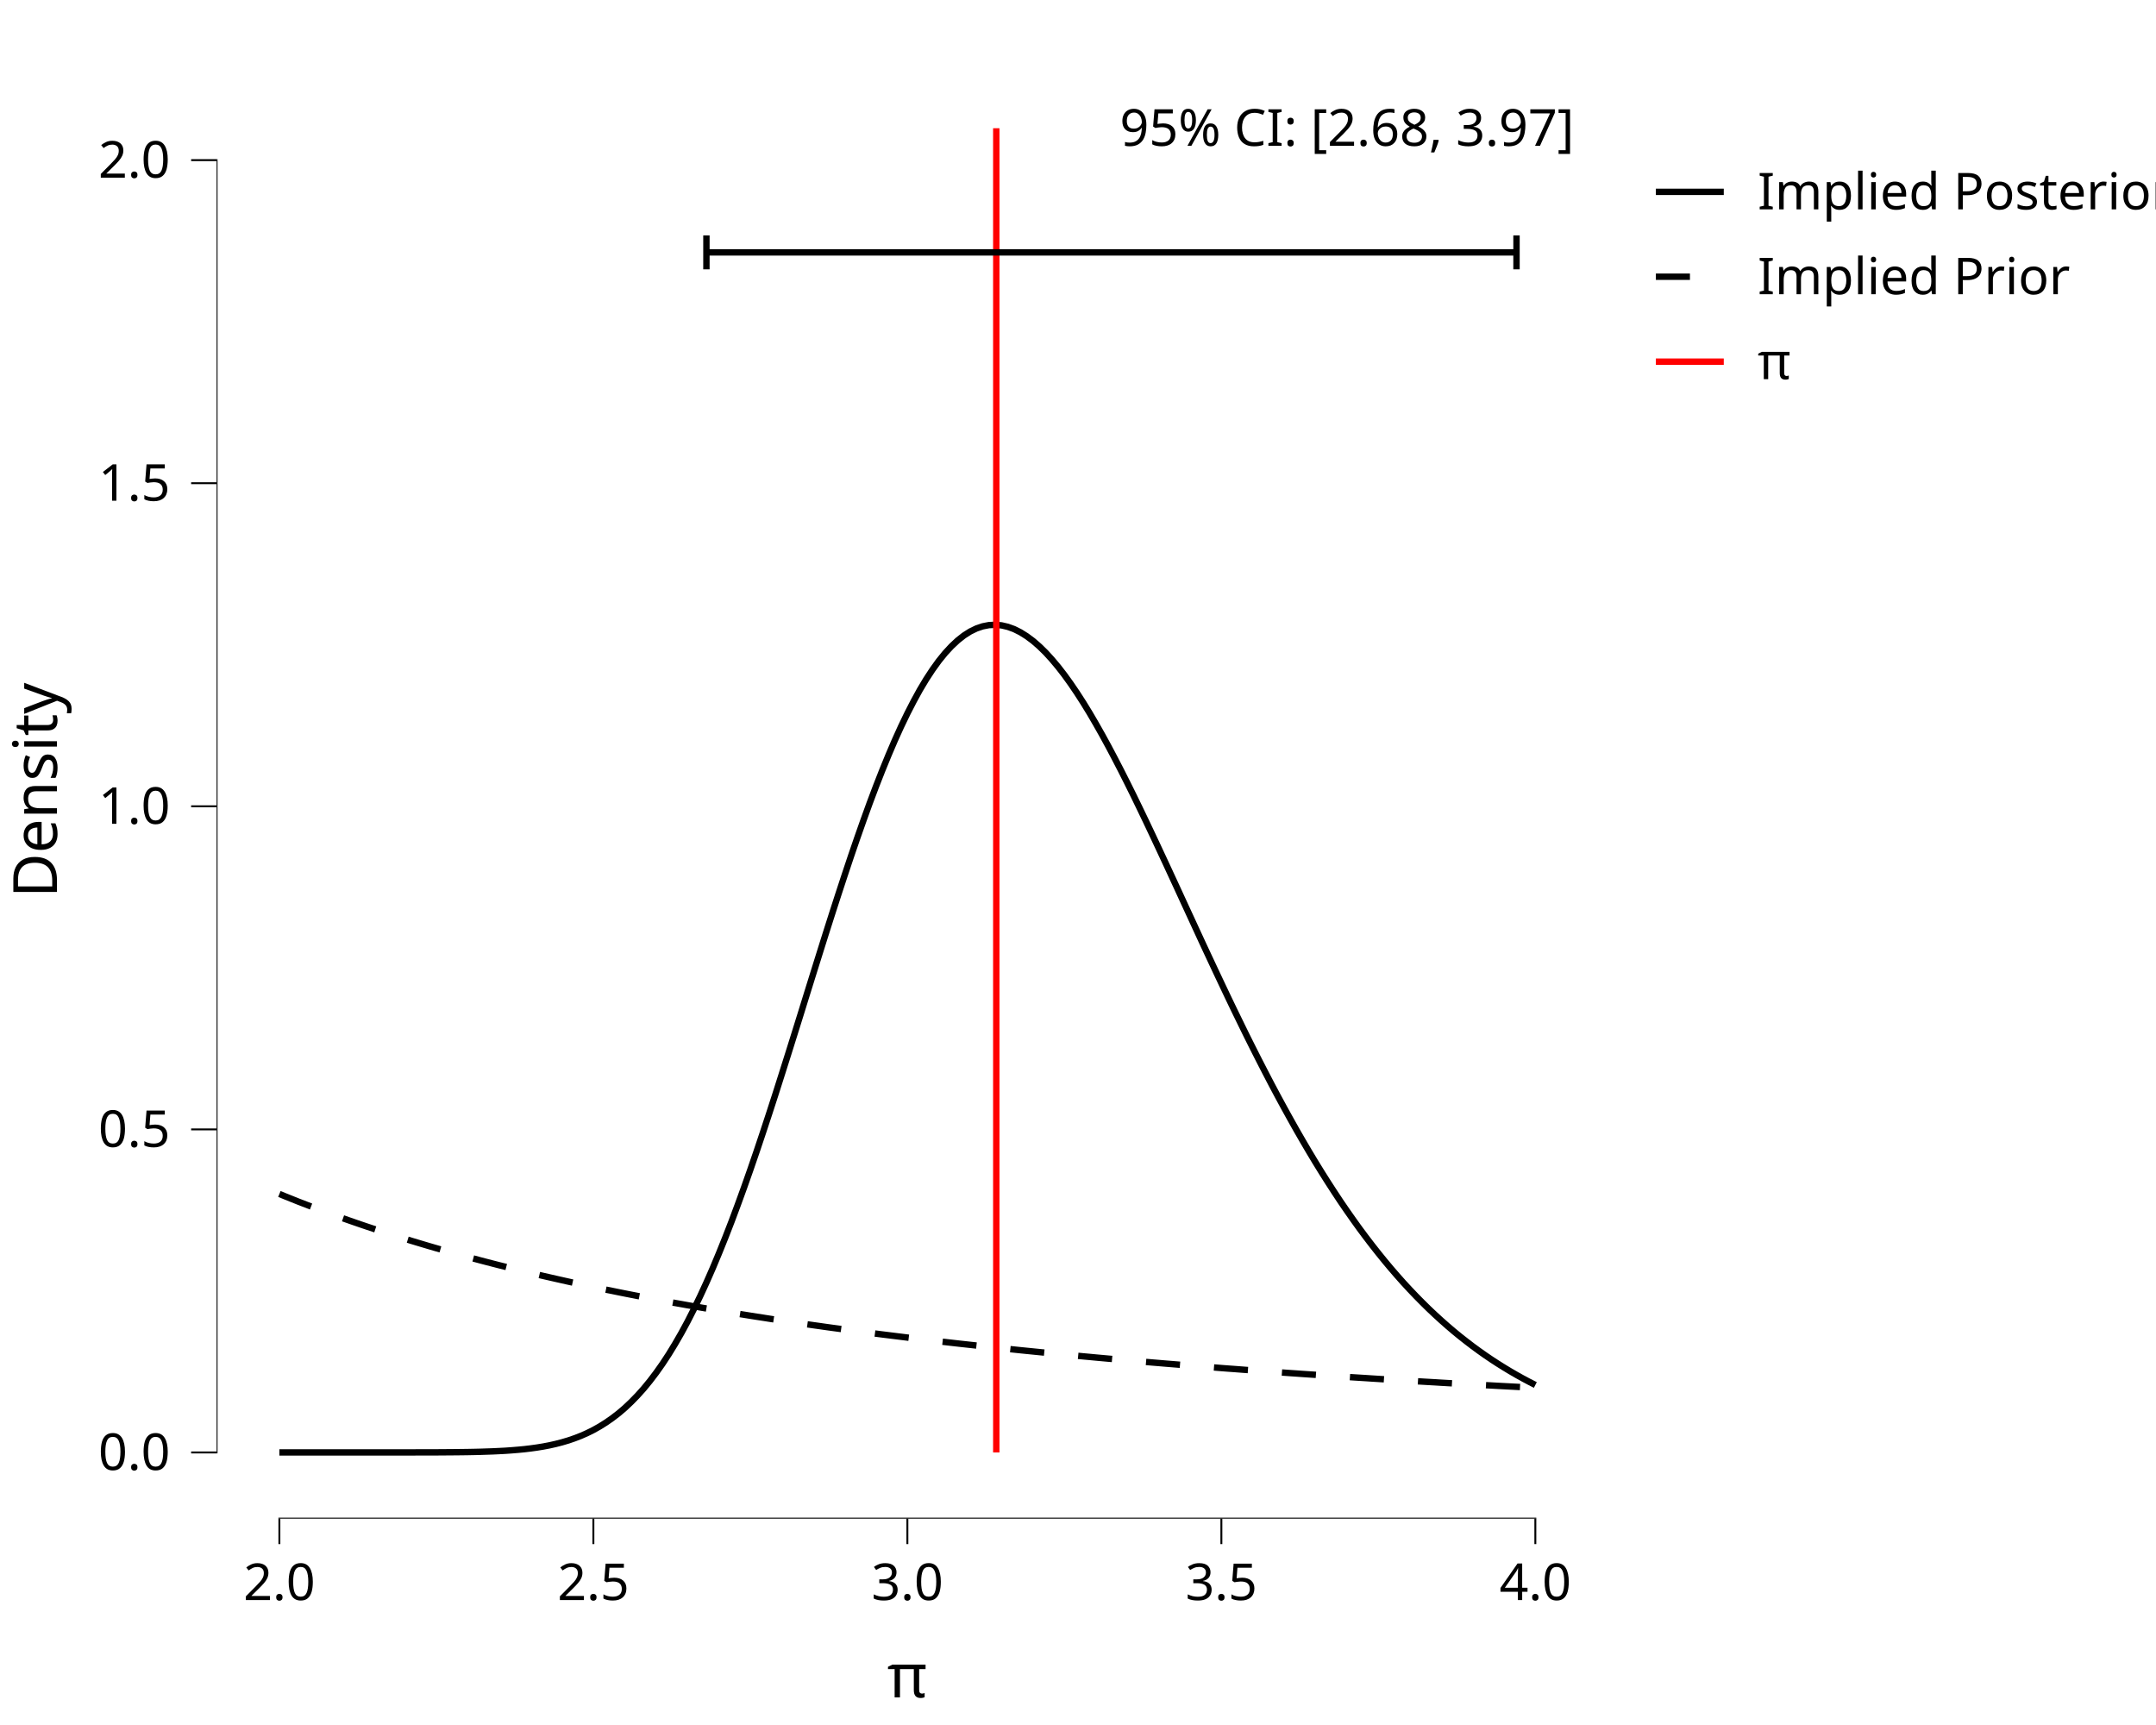
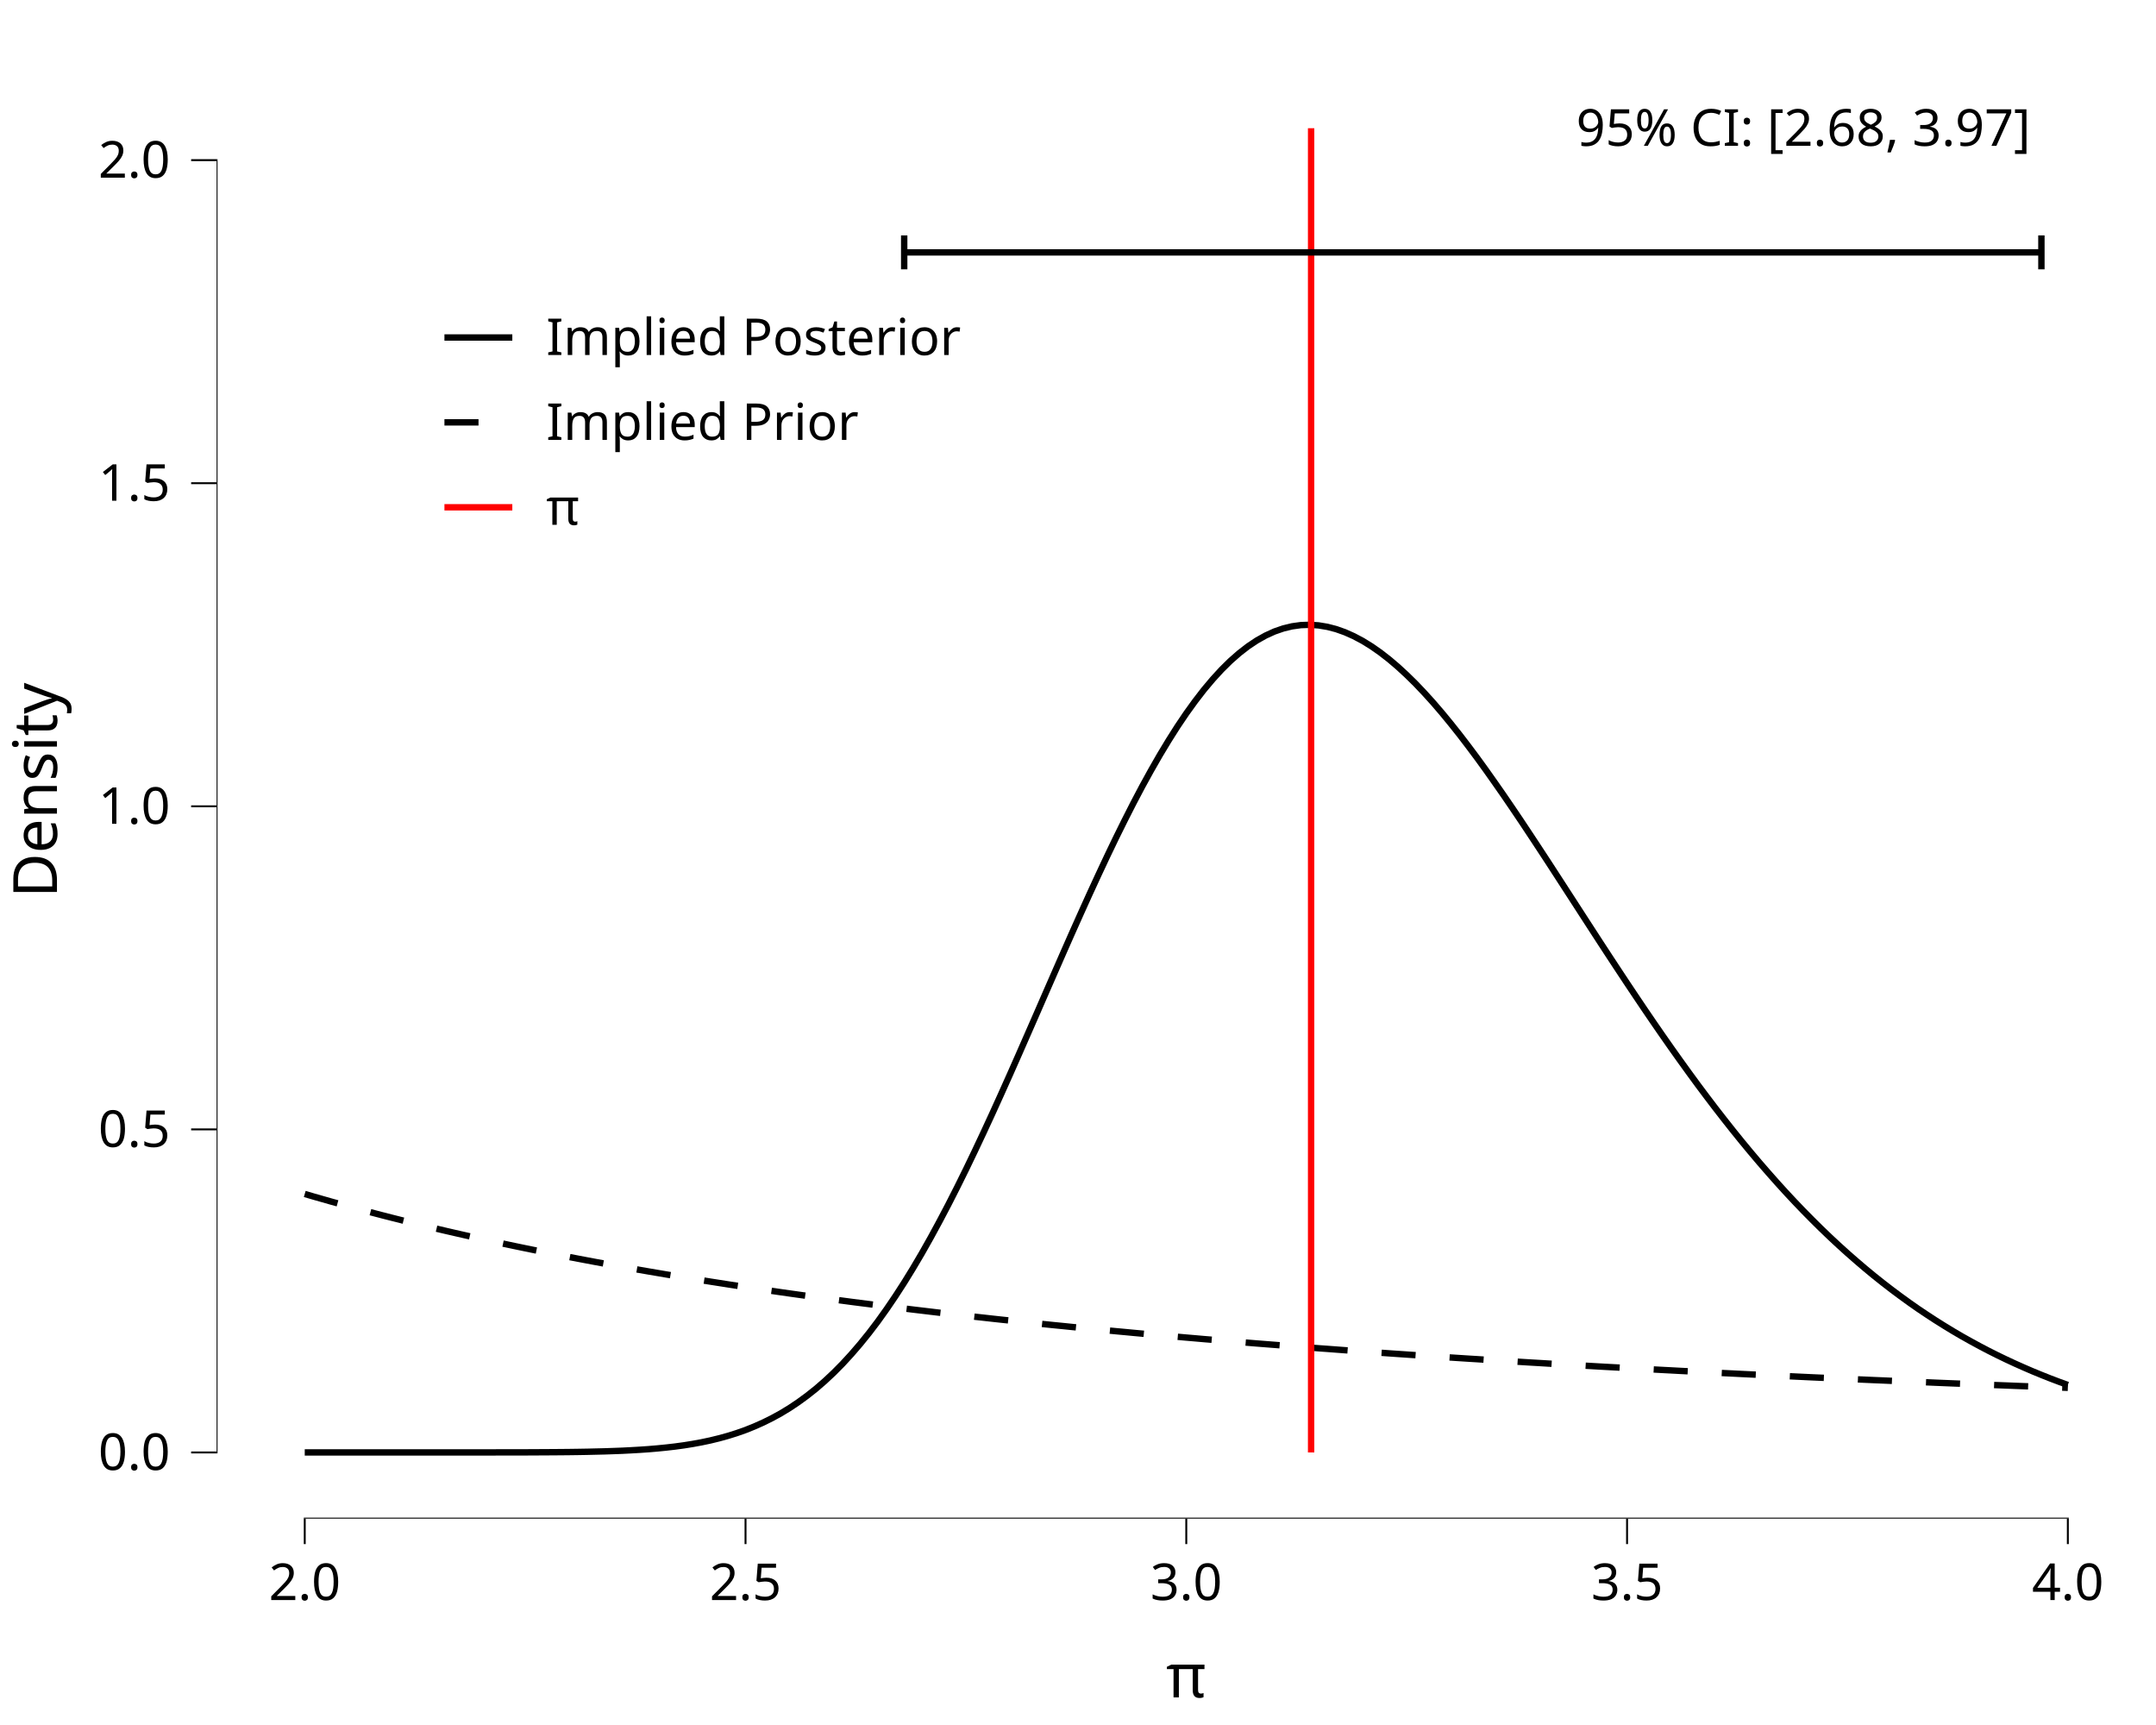
<svg xmlns="http://www.w3.org/2000/svg" class="svglite" data-engine-version="2.0" width="720.00pt" height="576.00pt" viewBox="0 0 720.00 576.00">
  <defs>
    <style type="text/css">
    .svglite line, .svglite polyline, .svglite polygon, .svglite path, .svglite rect, .svglite circle {
      fill: none;
      stroke: #000000;
      stroke-linecap: round;
      stroke-linejoin: round;
      stroke-miterlimit: 10.00;
    }
  </style>
  </defs>
  <rect width="100%" height="100%" style="stroke: none; fill: #FFFFFF;" />
  <defs>
    <clipPath id="cpMC4wMHw3MjAuMDB8MC4wMHw1NzYuMDA=">
      <rect x="0.00" y="0.00" width="720.00" height="576.00" />
    </clipPath>
  </defs>
  <g clip-path="url(#cpMC4wMHw3MjAuMDB8MC4wMHw1NzYuMDA=)">
    <rect x="0.00" y="0.00" width="720.00" height="576.00" style="stroke-width: 10.67; stroke: none;" />
  </g>
  <defs>
-     <clipPath id="cpNzIuMzN8NTMzLjcxfDIwLjcxfDUwNy4wOQ==">
-       <rect x="72.33" y="20.71" width="461.38" height="486.39" />
+     <clipPath id="cpNzIuMzN8NzIwLjAwfDIwLjcxfDUwNy4wOQ==">
+       <rect x="72.33" y="20.71" width="647.67" height="486.39" />
    </clipPath>
  </defs>
-   <g clip-path="url(#cpNzIuMzN8NTMzLjcxfDIwLjcxfDUwNy4wOQ==)">
-     <rect x="72.33" y="20.71" width="461.38" height="486.39" style="stroke-width: 10.67; stroke: none;" />
-     <polyline points="93.30,484.99 95.40,484.99 97.50,484.99 99.59,484.99 101.69,484.99 103.79,484.99 105.88,484.99 107.98,484.99 110.08,484.99 112.18,484.99 114.27,484.99 116.37,484.99 118.47,484.99 120.56,484.99 122.66,484.99 124.76,484.98 126.86,484.98 128.95,484.98 131.05,484.98 133.15,484.98 135.24,484.98 137.34,484.98 139.44,484.97 141.54,484.97 143.63,484.96 145.73,484.96 147.83,484.94 149.92,484.93 152.02,484.91 154.12,484.89 156.22,484.86 158.31,484.82 160.41,484.77 162.51,484.70 164.60,484.63 166.70,484.53 168.80,484.42 170.90,484.27 172.99,484.10 175.09,483.90 177.19,483.65 179.29,483.36 181.38,483.02 183.48,482.62 185.58,482.15 187.67,481.61 189.77,480.99 191.87,480.27 193.97,479.46 196.06,478.54 198.16,477.50 200.26,476.32 202.35,475.01 204.45,473.55 206.55,471.94 208.65,470.15 210.74,468.18 212.84,466.03 214.94,463.69 217.03,461.14 219.13,458.38 221.23,455.41 223.33,452.21 225.42,448.79 227.52,445.15 229.62,441.27 231.71,437.16 233.81,432.83 235.91,428.27 238.01,423.49 240.10,418.49 242.20,413.28 244.30,407.87 246.39,402.27 248.49,396.49 250.59,390.53 252.69,384.42 254.78,378.18 256.88,371.80 258.98,365.32 261.07,358.74 263.17,352.10 265.27,345.40 267.37,338.67 269.46,331.92 271.56,325.18 273.66,318.47 275.75,311.81 277.85,305.21 279.95,298.71 282.05,292.31 284.14,286.04 286.24,279.92 288.34,273.96 290.43,268.18 292.53,262.60 294.63,257.24 296.73,252.11 298.82,247.22 300.92,242.58 303.02,238.22 305.12,234.13 307.21,230.32 309.31,226.81 311.41,223.60 313.50,220.70 315.60,218.11 317.70,215.83 319.80,213.86 321.89,212.21 323.99,210.87 326.09,209.85 328.18,209.14 330.28,208.73 332.38,208.63 334.48,208.82 336.57,209.31 338.67,210.07 340.77,211.12 342.86,212.43 344.96,213.99 347.06,215.81 349.16,217.86 351.25,220.15 353.35,222.65 355.45,225.36 357.54,228.26 359.64,231.35 361.74,234.61 363.84,238.03 365.93,241.61 368.03,245.32 370.13,249.16 372.22,253.11 374.32,257.17 376.42,261.33 378.52,265.56 380.61,269.87 382.71,274.24 384.81,278.67 386.90,283.13 389.00,287.63 391.10,292.16 393.20,296.70 395.29,301.25 397.39,305.80 399.49,310.35 401.58,314.88 403.68,319.38 405.78,323.86 407.88,328.31 409.97,332.72 412.07,337.09 414.17,341.40 416.26,345.67 418.36,349.87 420.46,354.02 422.56,358.10 424.65,362.12 426.75,366.06 428.85,369.93 430.95,373.73 433.04,377.45 435.14,381.09 437.24,384.66 439.33,388.14 441.43,391.54 443.53,394.86 445.63,398.10 447.72,401.26 449.82,404.33 451.92,407.32 454.01,410.23 456.11,413.05 458.21,415.80 460.31,418.46 462.40,421.04 464.50,423.55 466.60,425.98 468.69,428.33 470.79,430.60 472.89,432.80 474.99,434.93 477.08,436.99 479.18,438.97 481.28,440.89 483.37,442.74 485.47,444.53 487.57,446.25 489.67,447.90 491.76,449.50 493.86,451.04 495.96,452.52 498.05,453.94 500.15,455.31 502.25,456.62 504.35,457.89 506.44,459.10 508.54,460.27 510.64,461.39 512.73,462.46 " style="stroke-width: 2.13; stroke-linecap: butt;" />
-     <polyline points="93.30,398.68 95.40,399.54 97.50,400.38 99.59,401.22 101.69,402.03 103.79,402.84 105.88,403.64 107.98,404.42 110.08,405.19 112.18,405.96 114.27,406.71 116.37,407.45 118.47,408.18 120.56,408.90 122.66,409.61 124.76,410.31 126.86,411.00 128.95,411.68 131.05,412.35 133.15,413.01 135.24,413.66 137.34,414.31 139.44,414.94 141.54,415.57 143.63,416.19 145.73,416.80 147.83,417.40 149.92,417.99 152.02,418.58 154.12,419.16 156.22,419.73 158.31,420.29 160.41,420.85 162.51,421.40 164.60,421.94 166.70,422.48 168.80,423.00 170.90,423.53 172.99,424.04 175.09,424.55 177.19,425.05 179.29,425.55 181.38,426.04 183.48,426.52 185.58,427.00 187.67,427.47 189.77,427.94 191.87,428.40 193.97,428.86 196.06,429.31 198.16,429.75 200.26,430.19 202.35,430.63 204.45,431.05 206.55,431.48 208.65,431.90 210.74,432.31 212.84,432.72 214.94,433.12 217.03,433.52 219.13,433.92 221.23,434.31 223.33,434.70 225.42,435.08 227.52,435.45 229.62,435.83 231.71,436.20 233.81,436.56 235.91,436.92 238.01,437.28 240.10,437.63 242.20,437.98 244.30,438.33 246.39,438.67 248.49,439.00 250.59,439.34 252.69,439.67 254.78,439.99 256.88,440.32 258.98,440.64 261.07,440.95 263.17,441.27 265.27,441.58 267.37,441.88 269.46,442.19 271.56,442.49 273.66,442.78 275.75,443.08 277.85,443.37 279.95,443.65 282.05,443.94 284.14,444.22 286.24,444.50 288.34,444.77 290.43,445.05 292.53,445.32 294.63,445.59 296.73,445.85 298.82,446.11 300.92,446.37 303.02,446.63 305.12,446.88 307.21,447.14 309.31,447.38 311.41,447.63 313.50,447.88 315.60,448.12 317.70,448.36 319.80,448.60 321.89,448.83 323.99,449.06 326.09,449.29 328.18,449.52 330.28,449.75 332.38,449.97 334.48,450.20 336.57,450.41 338.67,450.63 340.77,450.85 342.86,451.06 344.96,451.27 347.06,451.48 349.16,451.69 351.25,451.90 353.35,452.10 355.45,452.30 357.54,452.50 359.64,452.70 361.74,452.90 363.84,453.09 365.93,453.29 368.03,453.48 370.13,453.67 372.22,453.85 374.32,454.04 376.42,454.23 378.52,454.41 380.61,454.59 382.71,454.77 384.81,454.95 386.90,455.12 389.00,455.30 391.10,455.47 393.20,455.64 395.29,455.81 397.39,455.98 399.49,456.15 401.58,456.32 403.68,456.48 405.78,456.64 407.88,456.81 409.97,456.97 412.07,457.12 414.17,457.28 416.26,457.44 418.36,457.59 420.46,457.75 422.56,457.90 424.65,458.05 426.75,458.20 428.85,458.35 430.95,458.50 433.04,458.64 435.14,458.79 437.24,458.93 439.33,459.07 441.43,459.22 443.53,459.36 445.63,459.49 447.72,459.63 449.82,459.77 451.92,459.91 454.01,460.04 456.11,460.17 458.21,460.31 460.31,460.44 462.40,460.57 464.50,460.70 466.60,460.83 468.69,460.95 470.79,461.08 472.89,461.20 474.99,461.33 477.08,461.45 479.18,461.57 481.28,461.70 483.37,461.82 485.47,461.94 487.57,462.05 489.67,462.17 491.76,462.29 493.86,462.41 495.96,462.52 498.05,462.63 500.15,462.75 502.25,462.86 504.35,462.97 506.44,463.08 508.54,463.19 510.64,463.30 512.73,463.41 " style="stroke-width: 2.13; stroke-dasharray: 11.38,11.38; stroke-linecap: butt;" />
-     <polyline points="332.71,484.99 332.71,480.52 332.71,476.05 332.71,471.59 332.71,467.12 332.71,462.65 332.71,458.19 332.71,453.72 332.71,449.25 332.71,444.79 332.71,440.32 332.71,435.86 332.71,431.39 332.71,426.92 332.71,422.46 332.71,417.99 332.71,413.52 332.71,409.06 332.71,404.59 332.71,400.12 332.71,395.66 332.71,391.19 332.71,386.73 332.71,382.26 332.71,377.79 332.71,373.33 332.71,368.86 332.71,364.39 332.71,359.93 332.71,355.46 332.71,350.99 332.71,346.53 332.71,342.06 332.71,337.60 332.71,333.13 332.71,328.66 332.71,324.20 332.71,319.73 332.71,315.26 332.71,310.80 332.71,306.33 332.71,301.87 332.71,297.40 332.71,292.93 332.71,288.47 332.71,284.00 332.71,279.53 332.71,275.07 332.71,270.60 332.71,266.13 332.71,261.67 332.71,257.20 332.71,252.74 332.71,248.27 332.71,243.80 332.71,239.34 332.71,234.87 332.71,230.40 332.71,225.94 332.71,221.47 332.71,217.00 332.71,212.54 332.71,208.07 332.71,203.61 332.71,199.14 332.71,194.67 332.71,190.21 332.71,185.74 332.71,181.27 332.71,176.81 332.71,172.34 332.71,167.87 332.71,163.41 332.71,158.94 332.71,154.48 332.71,150.01 332.71,145.54 332.71,141.08 332.71,136.61 332.71,132.14 332.71,127.68 332.71,123.21 332.71,118.74 332.71,114.28 332.71,109.81 332.71,105.35 332.71,100.88 332.71,96.41 332.71,91.95 332.71,87.48 332.71,83.01 332.71,78.55 332.71,74.08 332.71,69.61 332.71,65.15 332.71,60.68 332.71,56.22 332.71,51.75 332.71,47.28 332.71,42.82 " style="stroke-width: 2.13; stroke: #FF0000; stroke-linecap: butt;" />
-     <line x1="92.98" y1="507.09" x2="513.05" y2="507.09" style="stroke-width: 0.64; stroke-linecap: butt;" />
+   <g clip-path="url(#cpNzIuMzN8NzIwLjAwfDIwLjcxfDUwNy4wOQ==)">
+     <rect x="72.33" y="20.71" width="647.67" height="486.39" style="stroke-width: 10.67; stroke: none;" />
+     <polyline points="101.77,484.99 104.71,484.99 107.66,484.99 110.60,484.99 113.54,484.99 116.49,484.99 119.43,484.99 122.38,484.99 125.32,484.99 128.26,484.99 131.21,484.99 134.15,484.99 137.10,484.99 140.04,484.99 142.98,484.99 145.93,484.98 148.87,484.98 151.82,484.98 154.76,484.98 157.70,484.98 160.65,484.98 163.59,484.98 166.54,484.97 169.48,484.97 172.42,484.96 175.37,484.96 178.31,484.94 181.26,484.93 184.20,484.91 187.14,484.89 190.09,484.86 193.03,484.82 195.98,484.77 198.92,484.70 201.86,484.63 204.81,484.53 207.75,484.42 210.70,484.27 213.64,484.10 216.58,483.90 219.53,483.65 222.47,483.36 225.42,483.02 228.36,482.62 231.30,482.15 234.25,481.61 237.19,480.99 240.14,480.27 243.08,479.46 246.02,478.54 248.97,477.50 251.91,476.32 254.85,475.01 257.80,473.55 260.74,471.94 263.69,470.15 266.63,468.18 269.57,466.03 272.52,463.69 275.46,461.14 278.41,458.38 281.35,455.41 284.29,452.21 287.24,448.79 290.18,445.15 293.13,441.27 296.07,437.16 299.01,432.83 301.96,428.27 304.90,423.49 307.85,418.49 310.79,413.28 313.73,407.87 316.68,402.27 319.62,396.49 322.57,390.53 325.51,384.42 328.45,378.18 331.40,371.80 334.34,365.32 337.29,358.74 340.23,352.10 343.17,345.40 346.12,338.67 349.06,331.92 352.01,325.18 354.95,318.47 357.89,311.81 360.84,305.21 363.78,298.71 366.73,292.31 369.67,286.04 372.61,279.92 375.56,273.96 378.50,268.18 381.44,262.60 384.39,257.24 387.33,252.11 390.28,247.22 393.22,242.58 396.16,238.22 399.11,234.13 402.05,230.32 405.00,226.81 407.94,223.60 410.88,220.70 413.83,218.11 416.77,215.83 419.72,213.86 422.66,212.21 425.60,210.87 428.55,209.85 431.49,209.14 434.44,208.73 437.38,208.63 440.32,208.82 443.27,209.31 446.21,210.07 449.16,211.12 452.10,212.43 455.04,213.99 457.99,215.81 460.93,217.86 463.88,220.15 466.82,222.65 469.76,225.36 472.71,228.26 475.65,231.35 478.60,234.61 481.54,238.03 484.48,241.61 487.43,245.32 490.37,249.16 493.32,253.11 496.26,257.17 499.20,261.33 502.15,265.56 505.09,269.87 508.04,274.24 510.98,278.67 513.92,283.13 516.87,287.63 519.81,292.16 522.75,296.70 525.70,301.25 528.64,305.80 531.59,310.35 534.53,314.88 537.47,319.38 540.42,323.86 543.36,328.31 546.31,332.72 549.25,337.09 552.19,341.40 555.14,345.67 558.08,349.87 561.03,354.02 563.97,358.10 566.91,362.12 569.86,366.06 572.80,369.93 575.75,373.73 578.69,377.45 581.63,381.09 584.58,384.66 587.52,388.14 590.47,391.54 593.41,394.86 596.35,398.10 599.30,401.26 602.24,404.33 605.19,407.32 608.13,410.23 611.07,413.05 614.02,415.80 616.96,418.46 619.91,421.04 622.85,423.55 625.79,425.98 628.74,428.33 631.68,430.60 634.63,432.80 637.57,434.93 640.51,436.99 643.46,438.97 646.40,440.89 649.35,442.74 652.29,444.53 655.23,446.25 658.18,447.90 661.12,449.50 664.06,451.04 667.01,452.52 669.95,453.94 672.90,455.31 675.84,456.62 678.78,457.89 681.73,459.10 684.67,460.27 687.62,461.39 690.56,462.46 " style="stroke-width: 2.13; stroke-linecap: butt;" />
+     <polyline points="101.77,398.68 104.71,399.54 107.66,400.38 110.60,401.22 113.54,402.03 116.49,402.84 119.43,403.64 122.38,404.42 125.32,405.19 128.26,405.96 131.21,406.71 134.15,407.45 137.10,408.18 140.04,408.90 142.98,409.61 145.93,410.31 148.87,411.00 151.82,411.68 154.76,412.35 157.70,413.01 160.65,413.66 163.59,414.31 166.54,414.94 169.48,415.57 172.42,416.19 175.37,416.80 178.31,417.40 181.26,417.99 184.20,418.58 187.14,419.16 190.09,419.73 193.03,420.29 195.98,420.85 198.92,421.40 201.86,421.94 204.81,422.48 207.75,423.00 210.70,423.53 213.64,424.04 216.58,424.55 219.53,425.05 222.47,425.55 225.42,426.04 228.36,426.52 231.30,427.00 234.25,427.47 237.19,427.94 240.14,428.40 243.08,428.86 246.02,429.31 248.97,429.75 251.91,430.19 254.85,430.63 257.80,431.05 260.74,431.48 263.69,431.90 266.63,432.31 269.57,432.72 272.52,433.12 275.46,433.52 278.41,433.92 281.35,434.31 284.29,434.70 287.24,435.08 290.18,435.45 293.13,435.83 296.07,436.20 299.01,436.56 301.96,436.92 304.90,437.28 307.85,437.63 310.79,437.98 313.73,438.33 316.68,438.67 319.62,439.00 322.57,439.34 325.51,439.67 328.45,439.99 331.40,440.32 334.34,440.64 337.29,440.95 340.23,441.27 343.17,441.58 346.12,441.88 349.06,442.19 352.01,442.49 354.95,442.78 357.89,443.08 360.84,443.37 363.78,443.65 366.73,443.94 369.67,444.22 372.61,444.50 375.56,444.77 378.50,445.05 381.44,445.32 384.39,445.59 387.33,445.85 390.28,446.11 393.22,446.37 396.16,446.63 399.11,446.88 402.05,447.14 405.00,447.38 407.94,447.63 410.88,447.88 413.83,448.12 416.77,448.36 419.72,448.60 422.66,448.83 425.60,449.06 428.55,449.29 431.49,449.52 434.44,449.75 437.38,449.97 440.32,450.20 443.27,450.41 446.21,450.63 449.16,450.85 452.10,451.06 455.04,451.27 457.99,451.48 460.93,451.69 463.88,451.90 466.82,452.10 469.76,452.30 472.71,452.50 475.65,452.70 478.60,452.90 481.54,453.09 484.48,453.29 487.43,453.48 490.37,453.67 493.32,453.85 496.26,454.04 499.20,454.23 502.15,454.41 505.09,454.59 508.04,454.77 510.98,454.95 513.92,455.12 516.87,455.30 519.81,455.47 522.75,455.64 525.70,455.81 528.64,455.98 531.59,456.15 534.53,456.32 537.47,456.48 540.42,456.64 543.36,456.81 546.31,456.97 549.25,457.12 552.19,457.28 555.14,457.44 558.08,457.59 561.03,457.75 563.97,457.90 566.91,458.05 569.86,458.20 572.80,458.35 575.75,458.50 578.69,458.64 581.63,458.79 584.58,458.93 587.52,459.07 590.47,459.22 593.41,459.36 596.35,459.49 599.30,459.63 602.24,459.77 605.19,459.91 608.13,460.04 611.07,460.17 614.02,460.31 616.96,460.44 619.91,460.57 622.85,460.70 625.79,460.83 628.74,460.95 631.68,461.08 634.63,461.20 637.57,461.33 640.51,461.45 643.46,461.57 646.40,461.70 649.35,461.82 652.29,461.94 655.23,462.05 658.18,462.17 661.12,462.29 664.06,462.41 667.01,462.52 669.95,462.63 672.90,462.75 675.84,462.86 678.78,462.97 681.73,463.08 684.67,463.19 687.62,463.30 690.56,463.41 " style="stroke-width: 2.13; stroke-dasharray: 11.38,11.38; stroke-linecap: butt;" />
+     <polyline points="437.85,484.99 437.85,480.52 437.85,476.05 437.85,471.59 437.85,467.12 437.85,462.65 437.85,458.19 437.85,453.72 437.85,449.25 437.85,444.79 437.85,440.32 437.85,435.86 437.85,431.39 437.85,426.92 437.85,422.46 437.85,417.99 437.85,413.52 437.85,409.06 437.85,404.59 437.85,400.12 437.85,395.66 437.85,391.19 437.85,386.73 437.85,382.26 437.85,377.79 437.85,373.33 437.85,368.86 437.85,364.39 437.85,359.93 437.85,355.46 437.85,350.99 437.85,346.53 437.85,342.06 437.85,337.60 437.85,333.13 437.85,328.66 437.85,324.20 437.85,319.73 437.85,315.26 437.85,310.80 437.85,306.33 437.85,301.87 437.85,297.40 437.85,292.93 437.85,288.47 437.85,284.00 437.85,279.53 437.85,275.07 437.85,270.60 437.85,266.13 437.85,261.67 437.85,257.20 437.85,252.74 437.85,248.27 437.85,243.80 437.85,239.34 437.85,234.87 437.85,230.40 437.85,225.94 437.85,221.47 437.85,217.00 437.85,212.54 437.85,208.07 437.85,203.61 437.85,199.14 437.85,194.67 437.85,190.21 437.85,185.74 437.85,181.27 437.85,176.81 437.85,172.34 437.85,167.87 437.85,163.41 437.85,158.94 437.85,154.48 437.85,150.01 437.85,145.54 437.85,141.08 437.85,136.61 437.85,132.14 437.85,127.68 437.85,123.21 437.85,118.74 437.85,114.28 437.85,109.81 437.85,105.35 437.85,100.88 437.85,96.41 437.85,91.95 437.85,87.48 437.85,83.01 437.85,78.55 437.85,74.08 437.85,69.61 437.85,65.15 437.85,60.68 437.85,56.22 437.85,51.75 437.85,47.28 437.85,42.82 " style="stroke-width: 2.13; stroke: #FF0000; stroke-linecap: butt;" />
+     <line x1="101.45" y1="507.09" x2="690.88" y2="507.09" style="stroke-width: 0.64; stroke-linecap: butt;" />
    <line x1="72.33" y1="485.30" x2="72.33" y2="53.16" style="stroke-width: 0.64; stroke-linecap: butt;" />
-     <text x="449.82" y="48.69" text-anchor="middle" style="font-size: 17.07px; font-family: sans;" textLength="150.90px" lengthAdjust="spacingAndGlyphs">95% CI: [2.68, 3.97]</text>
-     <line x1="235.91" y1="84.27" x2="506.44" y2="84.27" style="stroke-width: 2.13; stroke-linecap: butt;" />
-     <polyline points="235.91,78.60 235.91,84.27 235.91,89.94 " style="stroke-width: 2.13; stroke-linecap: butt;" />
-     <polyline points="506.44,89.94 506.44,84.27 506.44,78.60 " style="stroke-width: 2.13; stroke-linecap: butt;" />
-     <rect x="72.33" y="20.71" width="461.38" height="486.39" style="stroke-width: 0.00; stroke: none;" />
+     <text x="602.24" y="48.69" text-anchor="middle" style="font-size: 17.07px; font-family: sans;" textLength="150.90px" lengthAdjust="spacingAndGlyphs">95% CI: [2.68, 3.97]</text>
+     <line x1="301.96" y1="84.27" x2="681.73" y2="84.27" style="stroke-width: 2.13; stroke-linecap: butt;" />
+     <polyline points="301.96,78.60 301.96,84.27 301.96,89.94 " style="stroke-width: 2.13; stroke-linecap: butt;" />
+     <polyline points="681.73,89.94 681.73,84.27 681.73,78.60 " style="stroke-width: 2.13; stroke-linecap: butt;" />
+     <rect x="72.33" y="20.71" width="647.67" height="486.39" style="stroke-width: 0.00; stroke: none;" />
  </g>
  <g clip-path="url(#cpMC4wMHw3MjAuMDB8MC4wMHw1NzYuMDA=)">
    <polyline points="72.33,507.09 72.33,20.71 " style="stroke-width: 0.00; stroke: none; stroke-linecap: butt;" />
    <text x="56.85" y="490.84" text-anchor="end" style="font-size: 17.00px; font-family: sans;" textLength="23.63px" lengthAdjust="spacingAndGlyphs">0.0</text>
    <text x="56.85" y="382.96" text-anchor="end" style="font-size: 17.00px; font-family: sans;" textLength="23.63px" lengthAdjust="spacingAndGlyphs">0.5</text>
    <text x="56.85" y="275.08" text-anchor="end" style="font-size: 17.00px; font-family: sans;" textLength="23.63px" lengthAdjust="spacingAndGlyphs">1.0</text>
    <text x="56.85" y="167.20" text-anchor="end" style="font-size: 17.00px; font-family: sans;" textLength="23.63px" lengthAdjust="spacingAndGlyphs">1.5</text>
    <text x="56.85" y="59.32" text-anchor="end" style="font-size: 17.00px; font-family: sans;" textLength="23.63px" lengthAdjust="spacingAndGlyphs">2.0</text>
    <polyline points="63.83,484.99 72.33,484.99 " style="stroke-width: 0.64; stroke-linecap: butt;" />
    <polyline points="63.83,377.11 72.33,377.11 " style="stroke-width: 0.64; stroke-linecap: butt;" />
    <polyline points="63.83,269.23 72.33,269.23 " style="stroke-width: 0.64; stroke-linecap: butt;" />
    <polyline points="63.83,161.35 72.33,161.35 " style="stroke-width: 0.64; stroke-linecap: butt;" />
    <polyline points="63.83,53.47 72.33,53.47 " style="stroke-width: 0.64; stroke-linecap: butt;" />
-     <polyline points="72.33,507.09 533.71,507.09 " style="stroke-width: 0.00; stroke: none; stroke-linecap: butt;" />
-     <polyline points="93.30,515.60 93.30,507.09 " style="stroke-width: 0.64; stroke-linecap: butt;" />
-     <polyline points="198.16,515.60 198.16,507.09 " style="stroke-width: 0.64; stroke-linecap: butt;" />
-     <polyline points="303.02,515.60 303.02,507.09 " style="stroke-width: 0.64; stroke-linecap: butt;" />
-     <polyline points="407.88,515.60 407.88,507.09 " style="stroke-width: 0.64; stroke-linecap: butt;" />
-     <polyline points="512.73,515.60 512.73,507.09 " style="stroke-width: 0.64; stroke-linecap: butt;" />
-     <text x="93.30" y="534.27" text-anchor="middle" style="font-size: 17.00px; font-family: sans;" textLength="23.63px" lengthAdjust="spacingAndGlyphs">2.0</text>
-     <text x="198.16" y="534.27" text-anchor="middle" style="font-size: 17.00px; font-family: sans;" textLength="23.63px" lengthAdjust="spacingAndGlyphs">2.5</text>
-     <text x="303.02" y="534.27" text-anchor="middle" style="font-size: 17.00px; font-family: sans;" textLength="23.63px" lengthAdjust="spacingAndGlyphs">3.0</text>
-     <text x="407.88" y="534.27" text-anchor="middle" style="font-size: 17.00px; font-family: sans;" textLength="23.63px" lengthAdjust="spacingAndGlyphs">3.5</text>
-     <text x="512.73" y="534.27" text-anchor="middle" style="font-size: 17.00px; font-family: sans;" textLength="23.63px" lengthAdjust="spacingAndGlyphs">4.0</text>
-     <text x="303.02" y="566.78" text-anchor="middle" style="font-size: 20.40px; font-family: sans;" textLength="14.08px" lengthAdjust="spacingAndGlyphs">π</text>
+     <polyline points="72.33,507.09 720.00,507.09 " style="stroke-width: 0.00; stroke: none; stroke-linecap: butt;" />
+     <polyline points="101.77,515.60 101.77,507.09 " style="stroke-width: 0.64; stroke-linecap: butt;" />
+     <polyline points="248.97,515.60 248.97,507.09 " style="stroke-width: 0.64; stroke-linecap: butt;" />
+     <polyline points="396.16,515.60 396.16,507.09 " style="stroke-width: 0.64; stroke-linecap: butt;" />
+     <polyline points="543.36,515.60 543.36,507.09 " style="stroke-width: 0.64; stroke-linecap: butt;" />
+     <polyline points="690.56,515.60 690.56,507.09 " style="stroke-width: 0.64; stroke-linecap: butt;" />
+     <text x="101.77" y="534.27" text-anchor="middle" style="font-size: 17.00px; font-family: sans;" textLength="23.63px" lengthAdjust="spacingAndGlyphs">2.0</text>
+     <text x="248.97" y="534.27" text-anchor="middle" style="font-size: 17.00px; font-family: sans;" textLength="23.63px" lengthAdjust="spacingAndGlyphs">2.5</text>
+     <text x="396.16" y="534.27" text-anchor="middle" style="font-size: 17.00px; font-family: sans;" textLength="23.63px" lengthAdjust="spacingAndGlyphs">3.0</text>
+     <text x="543.36" y="534.27" text-anchor="middle" style="font-size: 17.00px; font-family: sans;" textLength="23.63px" lengthAdjust="spacingAndGlyphs">3.5</text>
+     <text x="690.56" y="534.27" text-anchor="middle" style="font-size: 17.00px; font-family: sans;" textLength="23.63px" lengthAdjust="spacingAndGlyphs">4.0</text>
+     <text x="396.16" y="566.78" text-anchor="middle" style="font-size: 20.40px; font-family: sans;" textLength="14.08px" lengthAdjust="spacingAndGlyphs">π</text>
    <text transform="translate(19.02,263.90) rotate(-90)" text-anchor="middle" style="font-size: 20.40px; font-family: sans;" textLength="68.04px" lengthAdjust="spacingAndGlyphs">Density</text>
-     <rect x="544.67" y="20.71" width="175.33" height="119.70" style="stroke-width: 0.75; stroke: none;" />
-     <rect x="544.67" y="20.71" width="175.33" height="119.70" style="stroke-width: 10.67; stroke: none;" />
-     <rect x="550.14" y="49.88" width="28.35" height="28.35" style="stroke-width: 10.67; stroke: none;" />
-     <line x1="552.98" y1="64.06" x2="575.66" y2="64.06" style="stroke-width: 2.13; stroke-linecap: butt;" />
-     <rect x="550.14" y="78.23" width="28.35" height="28.35" style="stroke-width: 10.67; stroke: none;" />
-     <line x1="552.98" y1="92.40" x2="575.66" y2="92.40" style="stroke-width: 2.13; stroke-dasharray: 11.38,11.38; stroke-linecap: butt;" />
-     <rect x="550.14" y="106.58" width="28.35" height="28.35" style="stroke-width: 10.67; stroke: none;" />
-     <line x1="552.98" y1="120.75" x2="575.66" y2="120.75" style="stroke-width: 2.13; stroke: #FF0000; stroke-linecap: butt;" />
-     <text x="586.96" y="69.91" style="font-size: 17.00px; font-family: sans;" textLength="127.56px" lengthAdjust="spacingAndGlyphs">Implied Posterior</text>
-     <text x="586.96" y="98.25" style="font-size: 17.00px; font-family: sans;" textLength="95.42px" lengthAdjust="spacingAndGlyphs">Implied Prior</text>
-     <text x="586.96" y="126.60" style="font-size: 17.00px; font-family: sans;" textLength="11.73px" lengthAdjust="spacingAndGlyphs">π</text>
+     <rect x="140.10" y="69.35" width="175.33" height="119.70" style="stroke-width: 0.75; stroke: none;" />
+     <rect x="140.10" y="69.35" width="175.33" height="119.70" style="stroke-width: 10.67; stroke: none;" />
+     <rect x="145.58" y="98.52" width="28.35" height="28.35" style="stroke-width: 10.67; stroke: none;" />
+     <line x1="148.42" y1="112.70" x2="171.09" y2="112.70" style="stroke-width: 2.13; stroke-linecap: butt;" />
+     <rect x="145.58" y="126.87" width="28.35" height="28.35" style="stroke-width: 10.67; stroke: none;" />
+     <line x1="148.42" y1="141.04" x2="171.09" y2="141.04" style="stroke-width: 2.13; stroke-dasharray: 11.38,11.38; stroke-linecap: butt;" />
+     <rect x="145.58" y="155.22" width="28.35" height="28.35" style="stroke-width: 10.67; stroke: none;" />
+     <line x1="148.42" y1="169.39" x2="171.09" y2="169.39" style="stroke-width: 2.13; stroke: #FF0000; stroke-linecap: butt;" />
+     <text x="182.40" y="118.55" style="font-size: 17.00px; font-family: sans;" textLength="127.56px" lengthAdjust="spacingAndGlyphs">Implied Posterior</text>
+     <text x="182.40" y="146.89" style="font-size: 17.00px; font-family: sans;" textLength="95.42px" lengthAdjust="spacingAndGlyphs">Implied Prior</text>
+     <text x="182.40" y="175.24" style="font-size: 17.00px; font-family: sans;" textLength="11.73px" lengthAdjust="spacingAndGlyphs">π</text>
  </g>
</svg>
